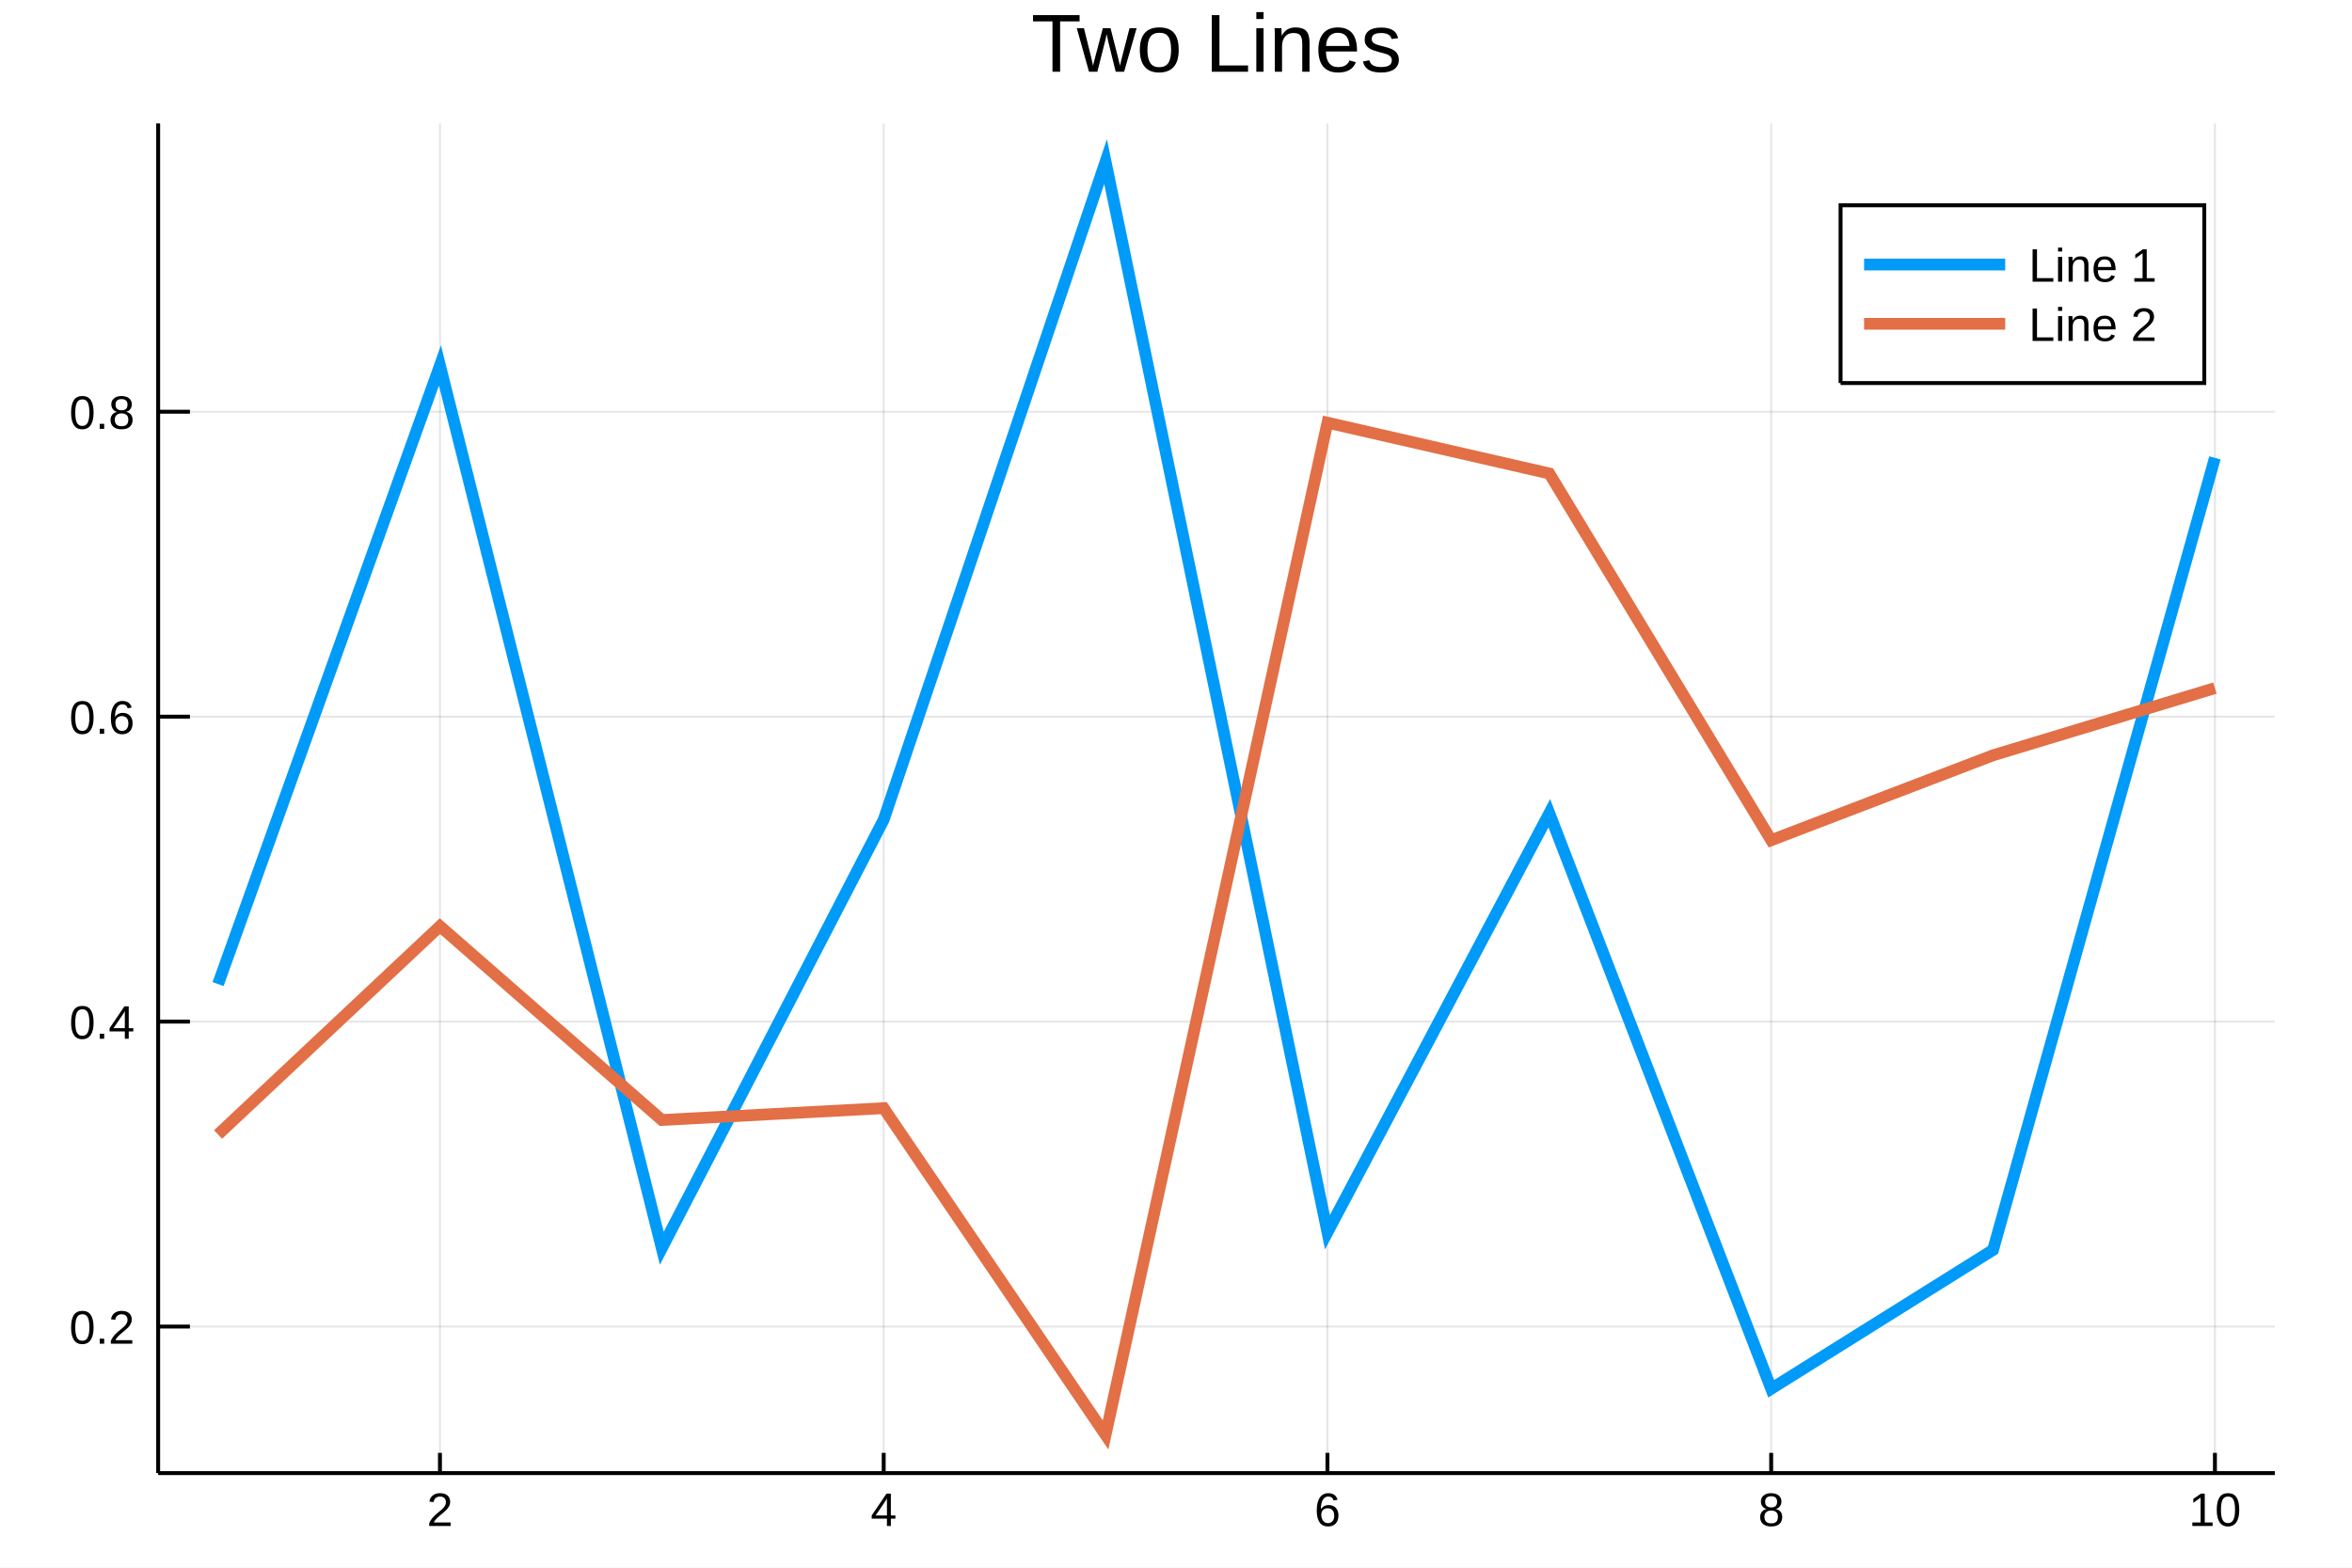
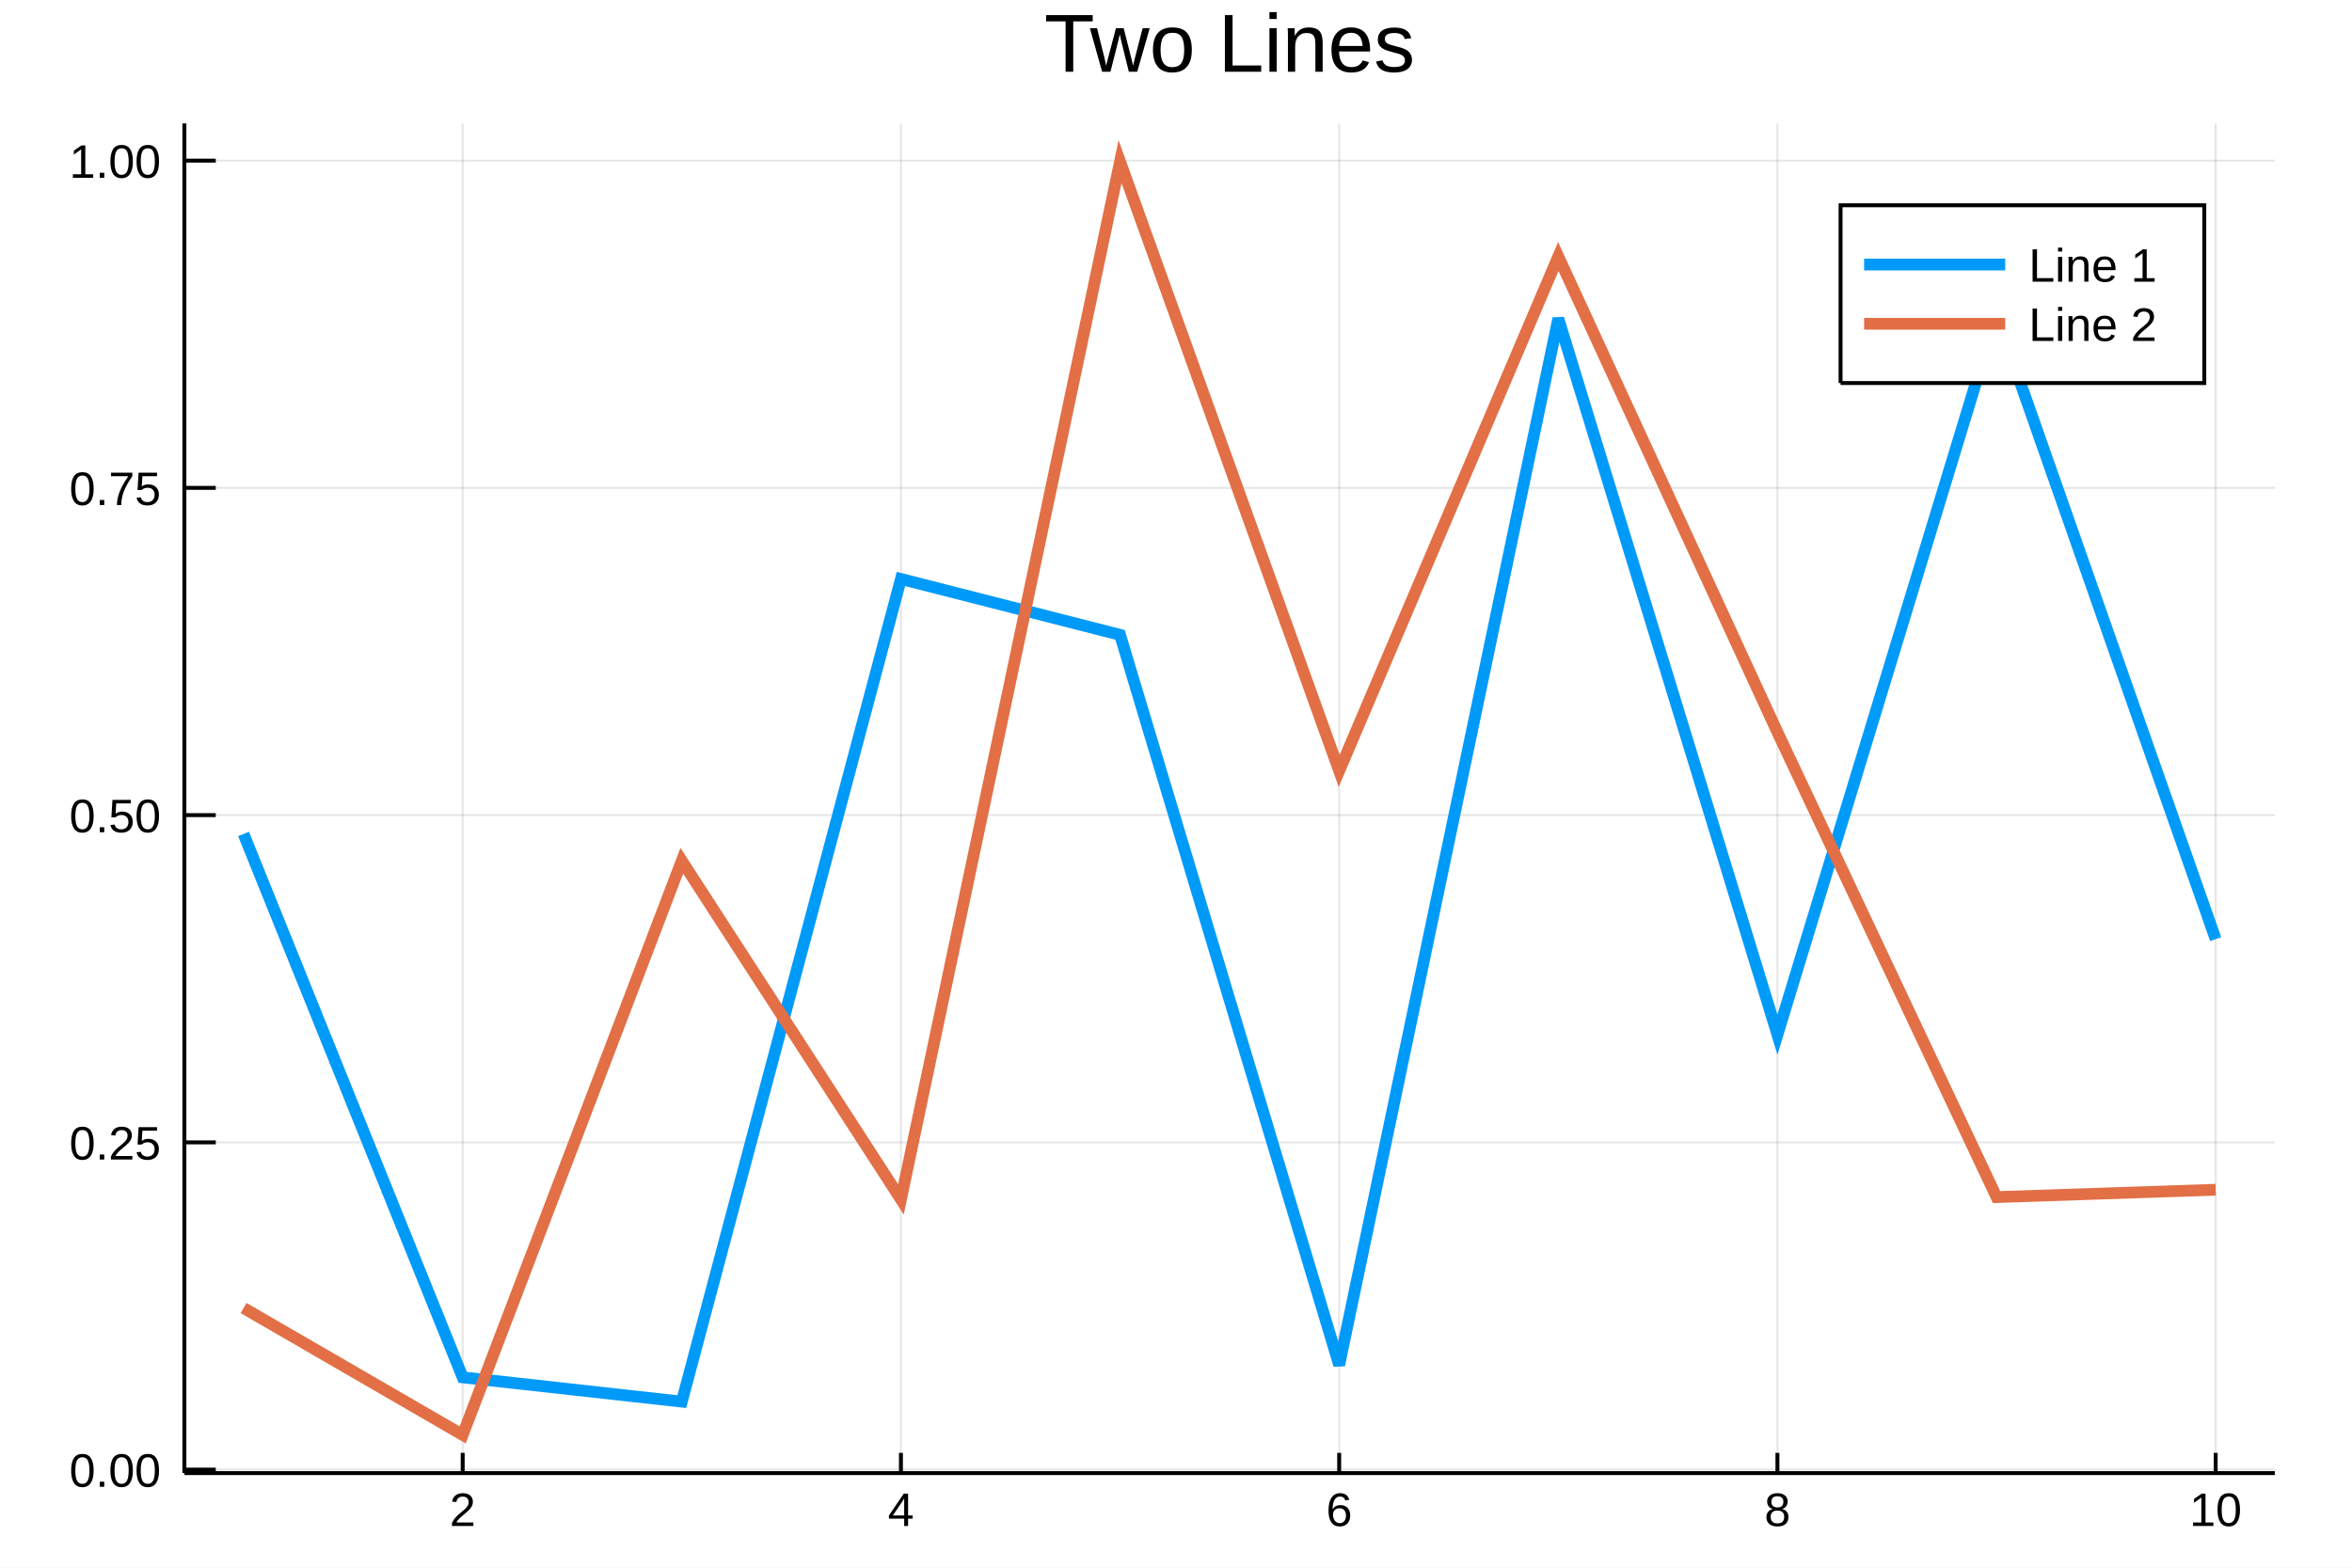
<svg xmlns="http://www.w3.org/2000/svg" width="600" height="400" viewBox="0 0 2400 1600">
  <defs>
-     <clipPath id="clip6800">
+     <clipPath id="clip8500">
      <rect x="0" y="0" width="2000" height="2000" />
    </clipPath>
  </defs>
  <defs>
-     <clipPath id="clip6801">
+     <clipPath id="clip8501">
      <rect x="0" y="0" width="2400" height="1600" />
    </clipPath>
  </defs>
-   <polygon clip-path="url(#clip6801)" points=" 0,1600 2400,1600 2400,0 0,0    " fill="#ffffff" fill-rule="evenodd" fill-opacity="1" />
+   <polygon clip-path="url(#clip8501)" points=" 0,1600 2400,1600 2400,0 0,0    " fill="#ffffff" fill-rule="evenodd" fill-opacity="1" />
  <defs>
-     <clipPath id="clip6802">
+     <clipPath id="clip8502">
      <rect x="480" y="0" width="1681" height="1600" />
    </clipPath>
  </defs>
-   <polygon clip-path="url(#clip6801)" points=" 161.394,1503.47 2321.26,1503.47 2321.26,125.984 161.394,125.984    " fill="#ffffff" fill-rule="evenodd" fill-opacity="1" />
+   <polygon clip-path="url(#clip8501)" points=" 188.156,1503.47 2321.26,1503.47 2321.26,125.984 188.156,125.984    " fill="#ffffff" fill-rule="evenodd" fill-opacity="1" />
  <defs>
-     <clipPath id="clip6803">
-       <rect x="161" y="125" width="2161" height="1378" />
+     <clipPath id="clip8503">
+       <rect x="188" y="125" width="2134" height="1378" />
    </clipPath>
  </defs>
-   <polyline clip-path="url(#clip6803)" style="stroke:#000000; stroke-width:2; stroke-opacity:0.1; fill:none" points="   448.923,1503.47 448.923,125.984    " />
-   <polyline clip-path="url(#clip6803)" style="stroke:#000000; stroke-width:2; stroke-opacity:0.1; fill:none" points="   901.725,1503.47 901.725,125.984    " />
-   <polyline clip-path="url(#clip6803)" style="stroke:#000000; stroke-width:2; stroke-opacity:0.1; fill:none" points="   1354.53,1503.47 1354.53,125.984    " />
-   <polyline clip-path="url(#clip6803)" style="stroke:#000000; stroke-width:2; stroke-opacity:0.1; fill:none" points="   1807.33,1503.47 1807.33,125.984    " />
-   <polyline clip-path="url(#clip6803)" style="stroke:#000000; stroke-width:2; stroke-opacity:0.1; fill:none" points="   2260.13,1503.47 2260.13,125.984    " />
-   <polyline clip-path="url(#clip6803)" style="stroke:#000000; stroke-width:2; stroke-opacity:0.1; fill:none" points="   161.394,1353.91 2321.26,1353.91    " />
-   <polyline clip-path="url(#clip6803)" style="stroke:#000000; stroke-width:2; stroke-opacity:0.1; fill:none" points="   161.394,1042.67 2321.26,1042.67    " />
-   <polyline clip-path="url(#clip6803)" style="stroke:#000000; stroke-width:2; stroke-opacity:0.1; fill:none" points="   161.394,731.437 2321.26,731.437    " />
-   <polyline clip-path="url(#clip6803)" style="stroke:#000000; stroke-width:2; stroke-opacity:0.1; fill:none" points="   161.394,420.201 2321.26,420.201    " />
-   <polyline clip-path="url(#clip6801)" style="stroke:#000000; stroke-width:4; stroke-opacity:1; fill:none" points="   161.394,1503.47 2321.26,1503.47    " />
-   <polyline clip-path="url(#clip6801)" style="stroke:#000000; stroke-width:4; stroke-opacity:1; fill:none" points="   161.394,1503.47 161.394,125.984    " />
-   <polyline clip-path="url(#clip6801)" style="stroke:#000000; stroke-width:4; stroke-opacity:1; fill:none" points="   448.923,1503.47 448.923,1482.81    " />
-   <polyline clip-path="url(#clip6801)" style="stroke:#000000; stroke-width:4; stroke-opacity:1; fill:none" points="   901.725,1503.47 901.725,1482.81    " />
-   <polyline clip-path="url(#clip6801)" style="stroke:#000000; stroke-width:4; stroke-opacity:1; fill:none" points="   1354.53,1503.47 1354.53,1482.81    " />
-   <polyline clip-path="url(#clip6801)" style="stroke:#000000; stroke-width:4; stroke-opacity:1; fill:none" points="   1807.33,1503.47 1807.33,1482.81    " />
-   <polyline clip-path="url(#clip6801)" style="stroke:#000000; stroke-width:4; stroke-opacity:1; fill:none" points="   2260.13,1503.47 2260.13,1482.81    " />
-   <polyline clip-path="url(#clip6801)" style="stroke:#000000; stroke-width:4; stroke-opacity:1; fill:none" points="   161.394,1353.91 193.792,1353.91    " />
-   <polyline clip-path="url(#clip6801)" style="stroke:#000000; stroke-width:4; stroke-opacity:1; fill:none" points="   161.394,1042.67 193.792,1042.67    " />
-   <polyline clip-path="url(#clip6801)" style="stroke:#000000; stroke-width:4; stroke-opacity:1; fill:none" points="   161.394,731.437 193.792,731.437    " />
-   <polyline clip-path="url(#clip6801)" style="stroke:#000000; stroke-width:4; stroke-opacity:1; fill:none" points="   161.394,420.201 193.792,420.201    " />
-   <g clip-path="url(#clip6801)">
-     <text style="fill:#000000; fill-opacity:1; font-family:Arial,Helvetica Neue,Helvetica,sans-serif; font-size:48px; text-anchor:middle;" transform="rotate(0, 448.923, 1557.47)" x="448.923" y="1557.47">2</text>
+   <polyline clip-path="url(#clip8503)" style="stroke:#000000; stroke-width:2; stroke-opacity:0.1; fill:none" points="   472.123,1503.47 472.123,125.984    " />
+   <polyline clip-path="url(#clip8503)" style="stroke:#000000; stroke-width:2; stroke-opacity:0.1; fill:none" points="   919.314,1503.47 919.314,125.984    " />
+   <polyline clip-path="url(#clip8503)" style="stroke:#000000; stroke-width:2; stroke-opacity:0.1; fill:none" points="   1366.51,1503.47 1366.51,125.984    " />
+   <polyline clip-path="url(#clip8503)" style="stroke:#000000; stroke-width:2; stroke-opacity:0.1; fill:none" points="   1813.7,1503.47 1813.7,125.984    " />
+   <polyline clip-path="url(#clip8503)" style="stroke:#000000; stroke-width:2; stroke-opacity:0.1; fill:none" points="   2260.89,1503.47 2260.89,125.984    " />
+   <polyline clip-path="url(#clip8503)" style="stroke:#000000; stroke-width:2; stroke-opacity:0.1; fill:none" points="   188.156,1499.91 2321.26,1499.91    " />
+   <polyline clip-path="url(#clip8503)" style="stroke:#000000; stroke-width:2; stroke-opacity:0.1; fill:none" points="   188.156,1165.92 2321.26,1165.92    " />
+   <polyline clip-path="url(#clip8503)" style="stroke:#000000; stroke-width:2; stroke-opacity:0.1; fill:none" points="   188.156,831.922 2321.26,831.922    " />
+   <polyline clip-path="url(#clip8503)" style="stroke:#000000; stroke-width:2; stroke-opacity:0.1; fill:none" points="   188.156,497.929 2321.26,497.929    " />
+   <polyline clip-path="url(#clip8503)" style="stroke:#000000; stroke-width:2; stroke-opacity:0.1; fill:none" points="   188.156,163.935 2321.26,163.935    " />
+   <polyline clip-path="url(#clip8501)" style="stroke:#000000; stroke-width:4; stroke-opacity:1; fill:none" points="   188.156,1503.47 2321.26,1503.47    " />
+   <polyline clip-path="url(#clip8501)" style="stroke:#000000; stroke-width:4; stroke-opacity:1; fill:none" points="   188.156,1503.47 188.156,125.984    " />
+   <polyline clip-path="url(#clip8501)" style="stroke:#000000; stroke-width:4; stroke-opacity:1; fill:none" points="   472.123,1503.47 472.123,1482.81    " />
+   <polyline clip-path="url(#clip8501)" style="stroke:#000000; stroke-width:4; stroke-opacity:1; fill:none" points="   919.314,1503.47 919.314,1482.81    " />
+   <polyline clip-path="url(#clip8501)" style="stroke:#000000; stroke-width:4; stroke-opacity:1; fill:none" points="   1366.51,1503.47 1366.51,1482.81    " />
+   <polyline clip-path="url(#clip8501)" style="stroke:#000000; stroke-width:4; stroke-opacity:1; fill:none" points="   1813.7,1503.47 1813.7,1482.81    " />
+   <polyline clip-path="url(#clip8501)" style="stroke:#000000; stroke-width:4; stroke-opacity:1; fill:none" points="   2260.89,1503.47 2260.89,1482.81    " />
+   <polyline clip-path="url(#clip8501)" style="stroke:#000000; stroke-width:4; stroke-opacity:1; fill:none" points="   188.156,1499.91 220.153,1499.91    " />
+   <polyline clip-path="url(#clip8501)" style="stroke:#000000; stroke-width:4; stroke-opacity:1; fill:none" points="   188.156,1165.92 220.153,1165.92    " />
+   <polyline clip-path="url(#clip8501)" style="stroke:#000000; stroke-width:4; stroke-opacity:1; fill:none" points="   188.156,831.922 220.153,831.922    " />
+   <polyline clip-path="url(#clip8501)" style="stroke:#000000; stroke-width:4; stroke-opacity:1; fill:none" points="   188.156,497.929 220.153,497.929    " />
+   <polyline clip-path="url(#clip8501)" style="stroke:#000000; stroke-width:4; stroke-opacity:1; fill:none" points="   188.156,163.935 220.153,163.935    " />
+   <g clip-path="url(#clip8501)">
+     <text style="fill:#000000; fill-opacity:1; font-family:Arial,Helvetica Neue,Helvetica,sans-serif; font-size:48px; text-anchor:middle;" transform="rotate(0, 472.123, 1557.47)" x="472.123" y="1557.47">2</text>
  </g>
-   <g clip-path="url(#clip6801)">
-     <text style="fill:#000000; fill-opacity:1; font-family:Arial,Helvetica Neue,Helvetica,sans-serif; font-size:48px; text-anchor:middle;" transform="rotate(0, 901.725, 1557.47)" x="901.725" y="1557.47">4</text>
+   <g clip-path="url(#clip8501)">
+     <text style="fill:#000000; fill-opacity:1; font-family:Arial,Helvetica Neue,Helvetica,sans-serif; font-size:48px; text-anchor:middle;" transform="rotate(0, 919.314, 1557.47)" x="919.314" y="1557.47">4</text>
  </g>
-   <g clip-path="url(#clip6801)">
-     <text style="fill:#000000; fill-opacity:1; font-family:Arial,Helvetica Neue,Helvetica,sans-serif; font-size:48px; text-anchor:middle;" transform="rotate(0, 1354.53, 1557.47)" x="1354.53" y="1557.47">6</text>
+   <g clip-path="url(#clip8501)">
+     <text style="fill:#000000; fill-opacity:1; font-family:Arial,Helvetica Neue,Helvetica,sans-serif; font-size:48px; text-anchor:middle;" transform="rotate(0, 1366.51, 1557.47)" x="1366.51" y="1557.47">6</text>
  </g>
-   <g clip-path="url(#clip6801)">
-     <text style="fill:#000000; fill-opacity:1; font-family:Arial,Helvetica Neue,Helvetica,sans-serif; font-size:48px; text-anchor:middle;" transform="rotate(0, 1807.33, 1557.47)" x="1807.33" y="1557.47">8</text>
+   <g clip-path="url(#clip8501)">
+     <text style="fill:#000000; fill-opacity:1; font-family:Arial,Helvetica Neue,Helvetica,sans-serif; font-size:48px; text-anchor:middle;" transform="rotate(0, 1813.7, 1557.47)" x="1813.7" y="1557.47">8</text>
  </g>
-   <g clip-path="url(#clip6801)">
-     <text style="fill:#000000; fill-opacity:1; font-family:Arial,Helvetica Neue,Helvetica,sans-serif; font-size:48px; text-anchor:middle;" transform="rotate(0, 2260.13, 1557.47)" x="2260.13" y="1557.47">10</text>
+   <g clip-path="url(#clip8501)">
+     <text style="fill:#000000; fill-opacity:1; font-family:Arial,Helvetica Neue,Helvetica,sans-serif; font-size:48px; text-anchor:middle;" transform="rotate(0, 2260.89, 1557.47)" x="2260.89" y="1557.47">10</text>
  </g>
-   <g clip-path="url(#clip6801)">
-     <text style="fill:#000000; fill-opacity:1; font-family:Arial,Helvetica Neue,Helvetica,sans-serif; font-size:48px; text-anchor:end;" transform="rotate(0, 137.394, 1371.41)" x="137.394" y="1371.41">0.2</text>
+   <g clip-path="url(#clip8501)">
+     <text style="fill:#000000; fill-opacity:1; font-family:Arial,Helvetica Neue,Helvetica,sans-serif; font-size:48px; text-anchor:end;" transform="rotate(0, 164.156, 1517.41)" x="164.156" y="1517.41">0.00</text>
  </g>
-   <g clip-path="url(#clip6801)">
-     <text style="fill:#000000; fill-opacity:1; font-family:Arial,Helvetica Neue,Helvetica,sans-serif; font-size:48px; text-anchor:end;" transform="rotate(0, 137.394, 1060.17)" x="137.394" y="1060.17">0.4</text>
+   <g clip-path="url(#clip8501)">
+     <text style="fill:#000000; fill-opacity:1; font-family:Arial,Helvetica Neue,Helvetica,sans-serif; font-size:48px; text-anchor:end;" transform="rotate(0, 164.156, 1183.42)" x="164.156" y="1183.42">0.25</text>
  </g>
-   <g clip-path="url(#clip6801)">
-     <text style="fill:#000000; fill-opacity:1; font-family:Arial,Helvetica Neue,Helvetica,sans-serif; font-size:48px; text-anchor:end;" transform="rotate(0, 137.394, 748.937)" x="137.394" y="748.937">0.6</text>
+   <g clip-path="url(#clip8501)">
+     <text style="fill:#000000; fill-opacity:1; font-family:Arial,Helvetica Neue,Helvetica,sans-serif; font-size:48px; text-anchor:end;" transform="rotate(0, 164.156, 849.422)" x="164.156" y="849.422">0.50</text>
  </g>
-   <g clip-path="url(#clip6801)">
-     <text style="fill:#000000; fill-opacity:1; font-family:Arial,Helvetica Neue,Helvetica,sans-serif; font-size:48px; text-anchor:end;" transform="rotate(0, 137.394, 437.701)" x="137.394" y="437.701">0.8</text>
+   <g clip-path="url(#clip8501)">
+     <text style="fill:#000000; fill-opacity:1; font-family:Arial,Helvetica Neue,Helvetica,sans-serif; font-size:48px; text-anchor:end;" transform="rotate(0, 164.156, 515.429)" x="164.156" y="515.429">0.75</text>
  </g>
-   <g clip-path="url(#clip6801)">
-     <text style="fill:#000000; fill-opacity:1; font-family:Arial,Helvetica Neue,Helvetica,sans-serif; font-size:84px; text-anchor:middle;" transform="rotate(0, 1241.33, 73.2)" x="1241.33" y="73.2">Two Lines</text>
+   <g clip-path="url(#clip8501)">
+     <text style="fill:#000000; fill-opacity:1; font-family:Arial,Helvetica Neue,Helvetica,sans-serif; font-size:48px; text-anchor:end;" transform="rotate(0, 164.156, 181.435)" x="164.156" y="181.435">1.00</text>
  </g>
-   <polyline clip-path="url(#clip6803)" style="stroke:#009af9; stroke-width:12; stroke-opacity:1; fill:none" points="   222.522,1004.34 448.923,373.009 675.324,1273.99 901.725,836.608 1128.13,164.97 1354.53,1257.65 1580.93,829.988 1807.33,1417.37 2033.73,1275.69 2260.13,467.317       " />
-   <polyline clip-path="url(#clip6803)" style="stroke:#e26f46; stroke-width:12; stroke-opacity:1; fill:none" points="   222.522,1157.88 448.923,945.254 675.324,1143.08 901.725,1130.99 1128.13,1464.49 1354.53,431.389 1580.93,483.247 1807.33,857.539 2033.73,770.85 2260.13,702.274       " />
-   <polygon clip-path="url(#clip6801)" points=" 1878.14,390.944 2249.26,390.944 2249.26,209.504 1878.14,209.504    " fill="#ffffff" fill-rule="evenodd" fill-opacity="1" />
-   <polyline clip-path="url(#clip6801)" style="stroke:#000000; stroke-width:4; stroke-opacity:1; fill:none" points="   1878.14,390.944 2249.26,390.944 2249.26,209.504 1878.14,209.504 1878.14,390.944    " />
-   <polyline clip-path="url(#clip6801)" style="stroke:#009af9; stroke-width:12; stroke-opacity:1; fill:none" points="   1902.14,269.984 2046.14,269.984    " />
-   <g clip-path="url(#clip6801)">
+   <g clip-path="url(#clip8501)">
+     <text style="fill:#000000; fill-opacity:1; font-family:Arial,Helvetica Neue,Helvetica,sans-serif; font-size:84px; text-anchor:middle;" transform="rotate(0, 1254.71, 73.2)" x="1254.71" y="73.2">Two Lines</text>
+   </g>
+   <polyline clip-path="url(#clip8503)" style="stroke:#009af9; stroke-width:12; stroke-opacity:1; fill:none" points="   248.527,851.144 472.123,1405.73 695.719,1430.53 919.314,590.905 1142.91,647.929 1366.51,1393.22 1590.1,325.071 1813.7,1055.98 2037.29,321.479 2260.89,958.469       " />
+   <polyline clip-path="url(#clip8503)" style="stroke:#e26f46; stroke-width:12; stroke-opacity:1; fill:none" points="   248.527,1334.98 472.123,1464.49 695.719,878.511 919.314,1224.12 1142.91,164.97 1366.51,786.741 1590.1,261.791 1813.7,747.272 2037.29,1221.75 2260.89,1214.26       " />
+   <polygon clip-path="url(#clip8501)" points=" 1878.14,390.944 2249.26,390.944 2249.26,209.504 1878.14,209.504    " fill="#ffffff" fill-rule="evenodd" fill-opacity="1" />
+   <polyline clip-path="url(#clip8501)" style="stroke:#000000; stroke-width:4; stroke-opacity:1; fill:none" points="   1878.14,390.944 2249.26,390.944 2249.26,209.504 1878.14,209.504 1878.14,390.944    " />
+   <polyline clip-path="url(#clip8501)" style="stroke:#009af9; stroke-width:12; stroke-opacity:1; fill:none" points="   1902.14,269.984 2046.14,269.984    " />
+   <g clip-path="url(#clip8501)">
    <text style="fill:#000000; fill-opacity:1; font-family:Arial,Helvetica Neue,Helvetica,sans-serif; font-size:48px; text-anchor:start;" transform="rotate(0, 2070.14, 287.484)" x="2070.14" y="287.484">Line 1</text>
  </g>
-   <polyline clip-path="url(#clip6801)" style="stroke:#e26f46; stroke-width:12; stroke-opacity:1; fill:none" points="   1902.14,330.464 2046.14,330.464    " />
-   <g clip-path="url(#clip6801)">
+   <polyline clip-path="url(#clip8501)" style="stroke:#e26f46; stroke-width:12; stroke-opacity:1; fill:none" points="   1902.14,330.464 2046.14,330.464    " />
+   <g clip-path="url(#clip8501)">
    <text style="fill:#000000; fill-opacity:1; font-family:Arial,Helvetica Neue,Helvetica,sans-serif; font-size:48px; text-anchor:start;" transform="rotate(0, 2070.14, 347.964)" x="2070.14" y="347.964">Line 2</text>
  </g>
</svg>
